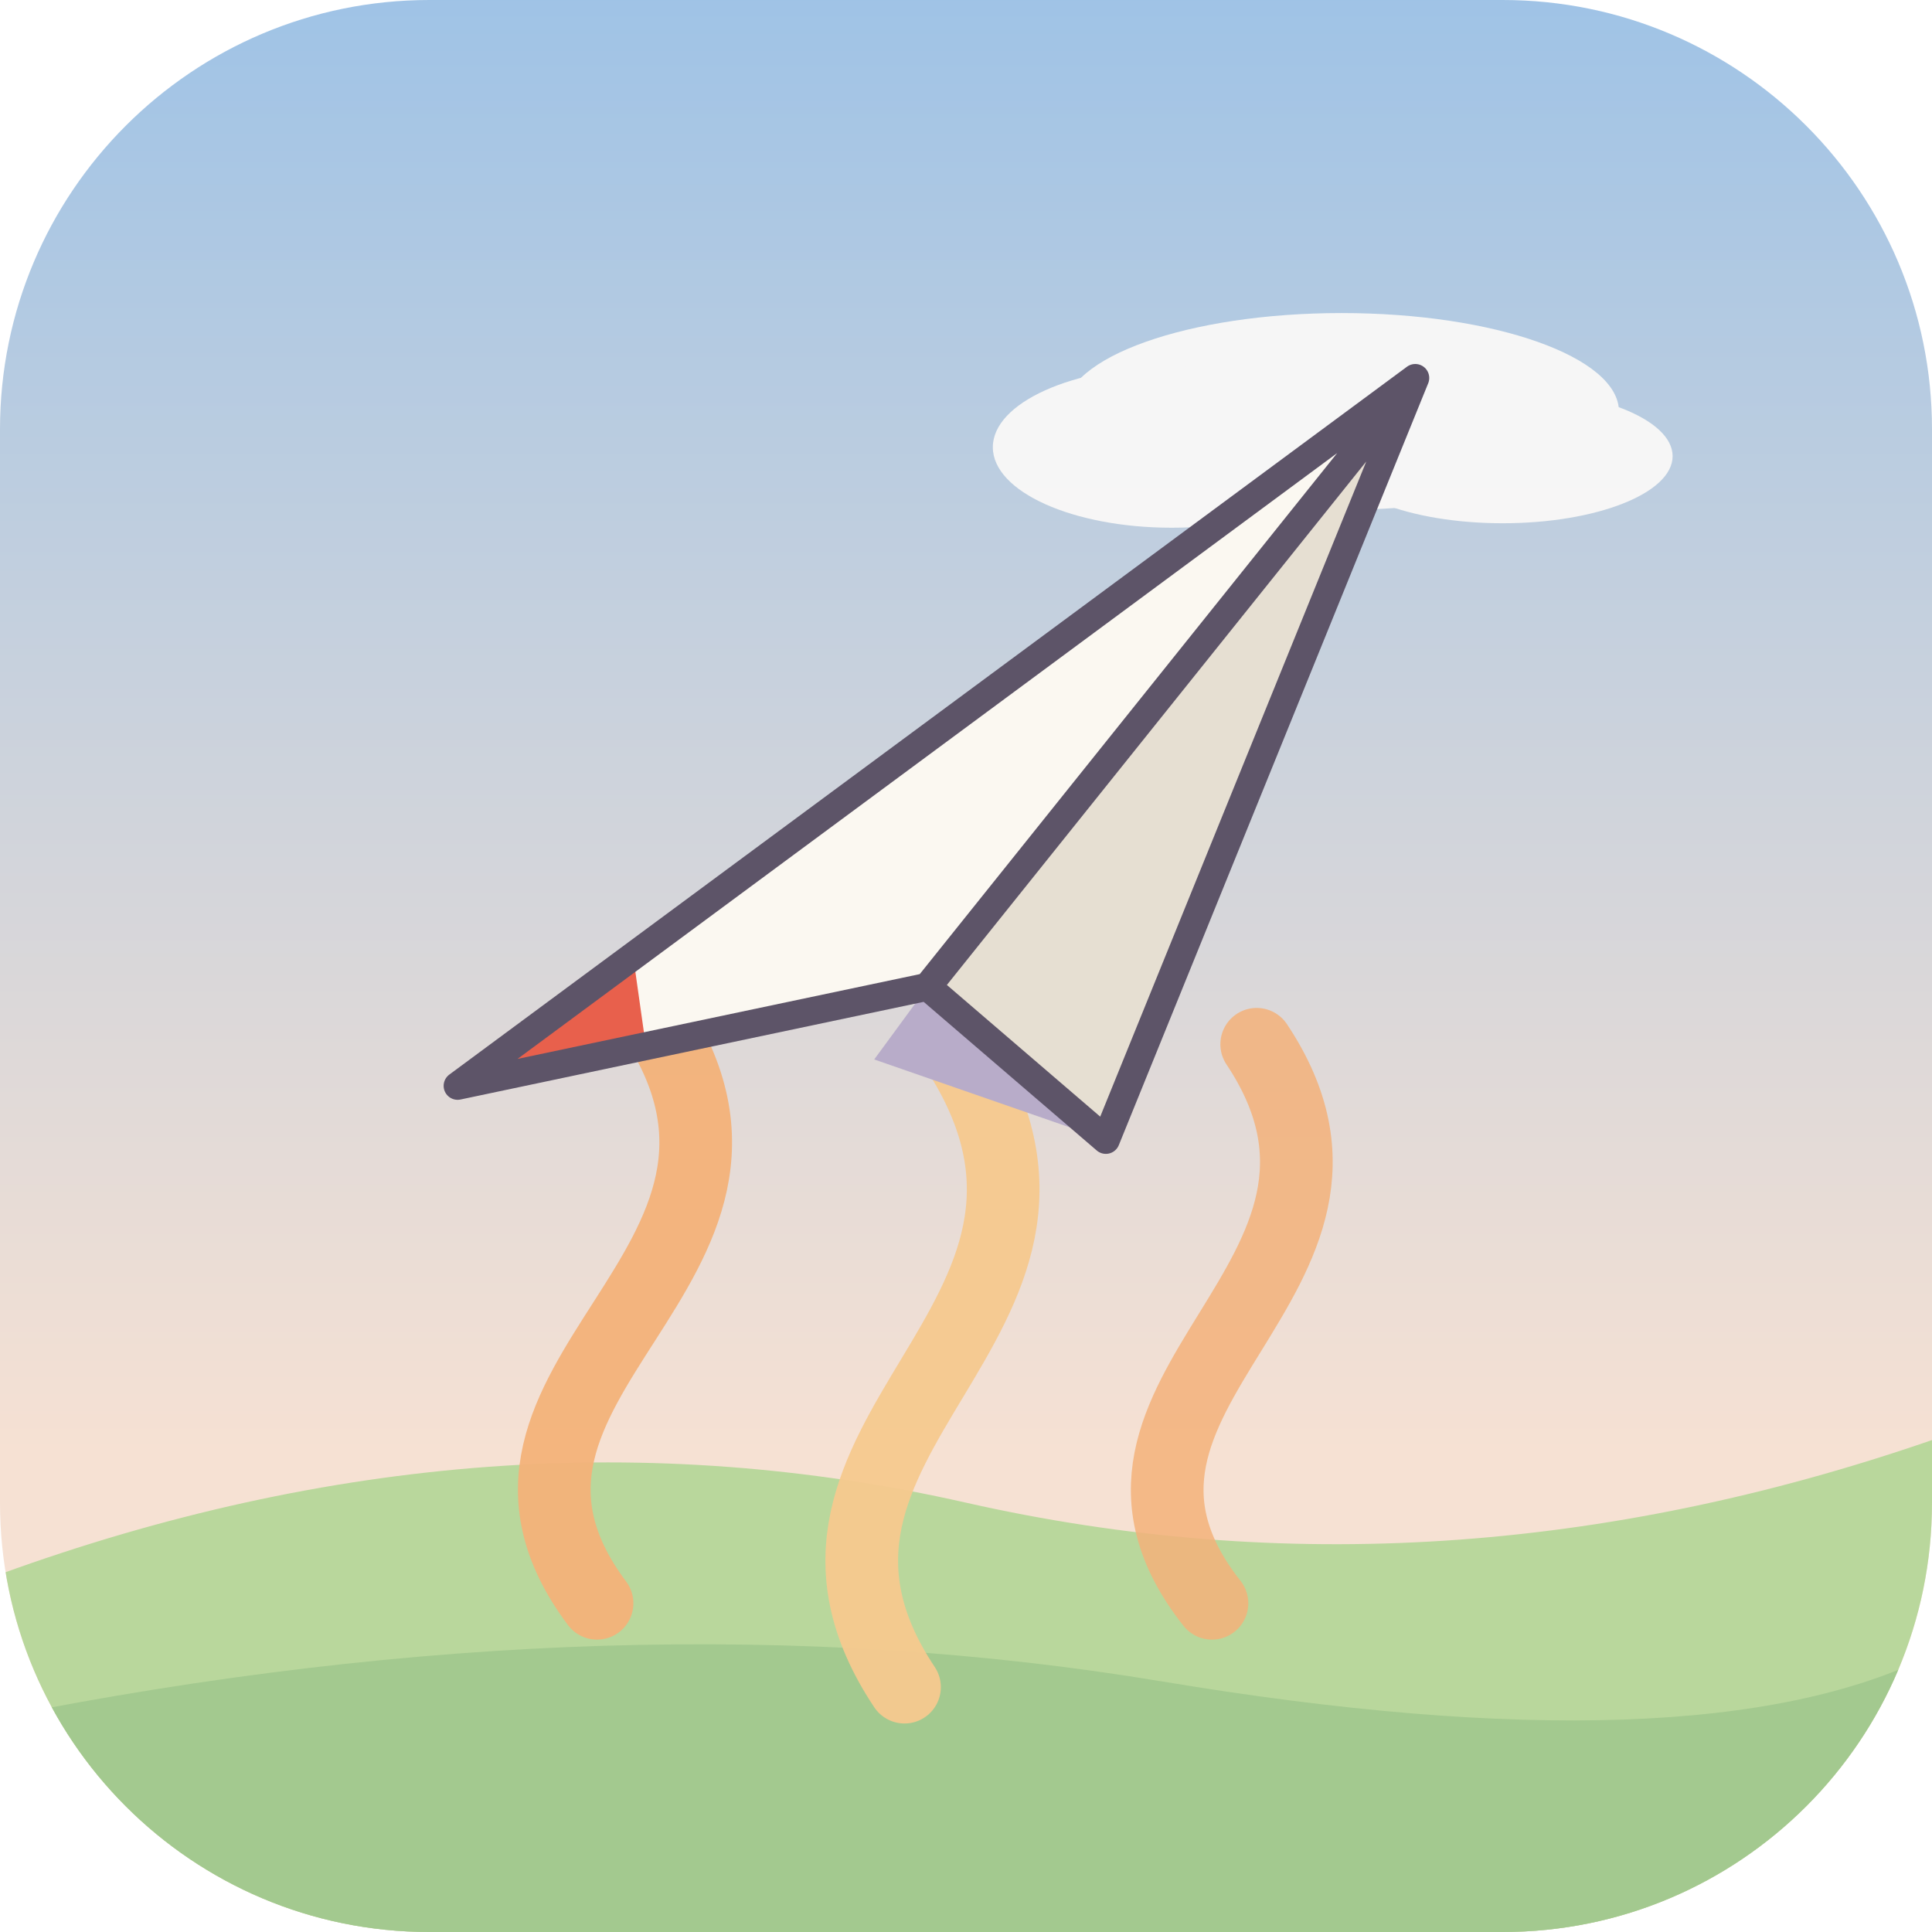
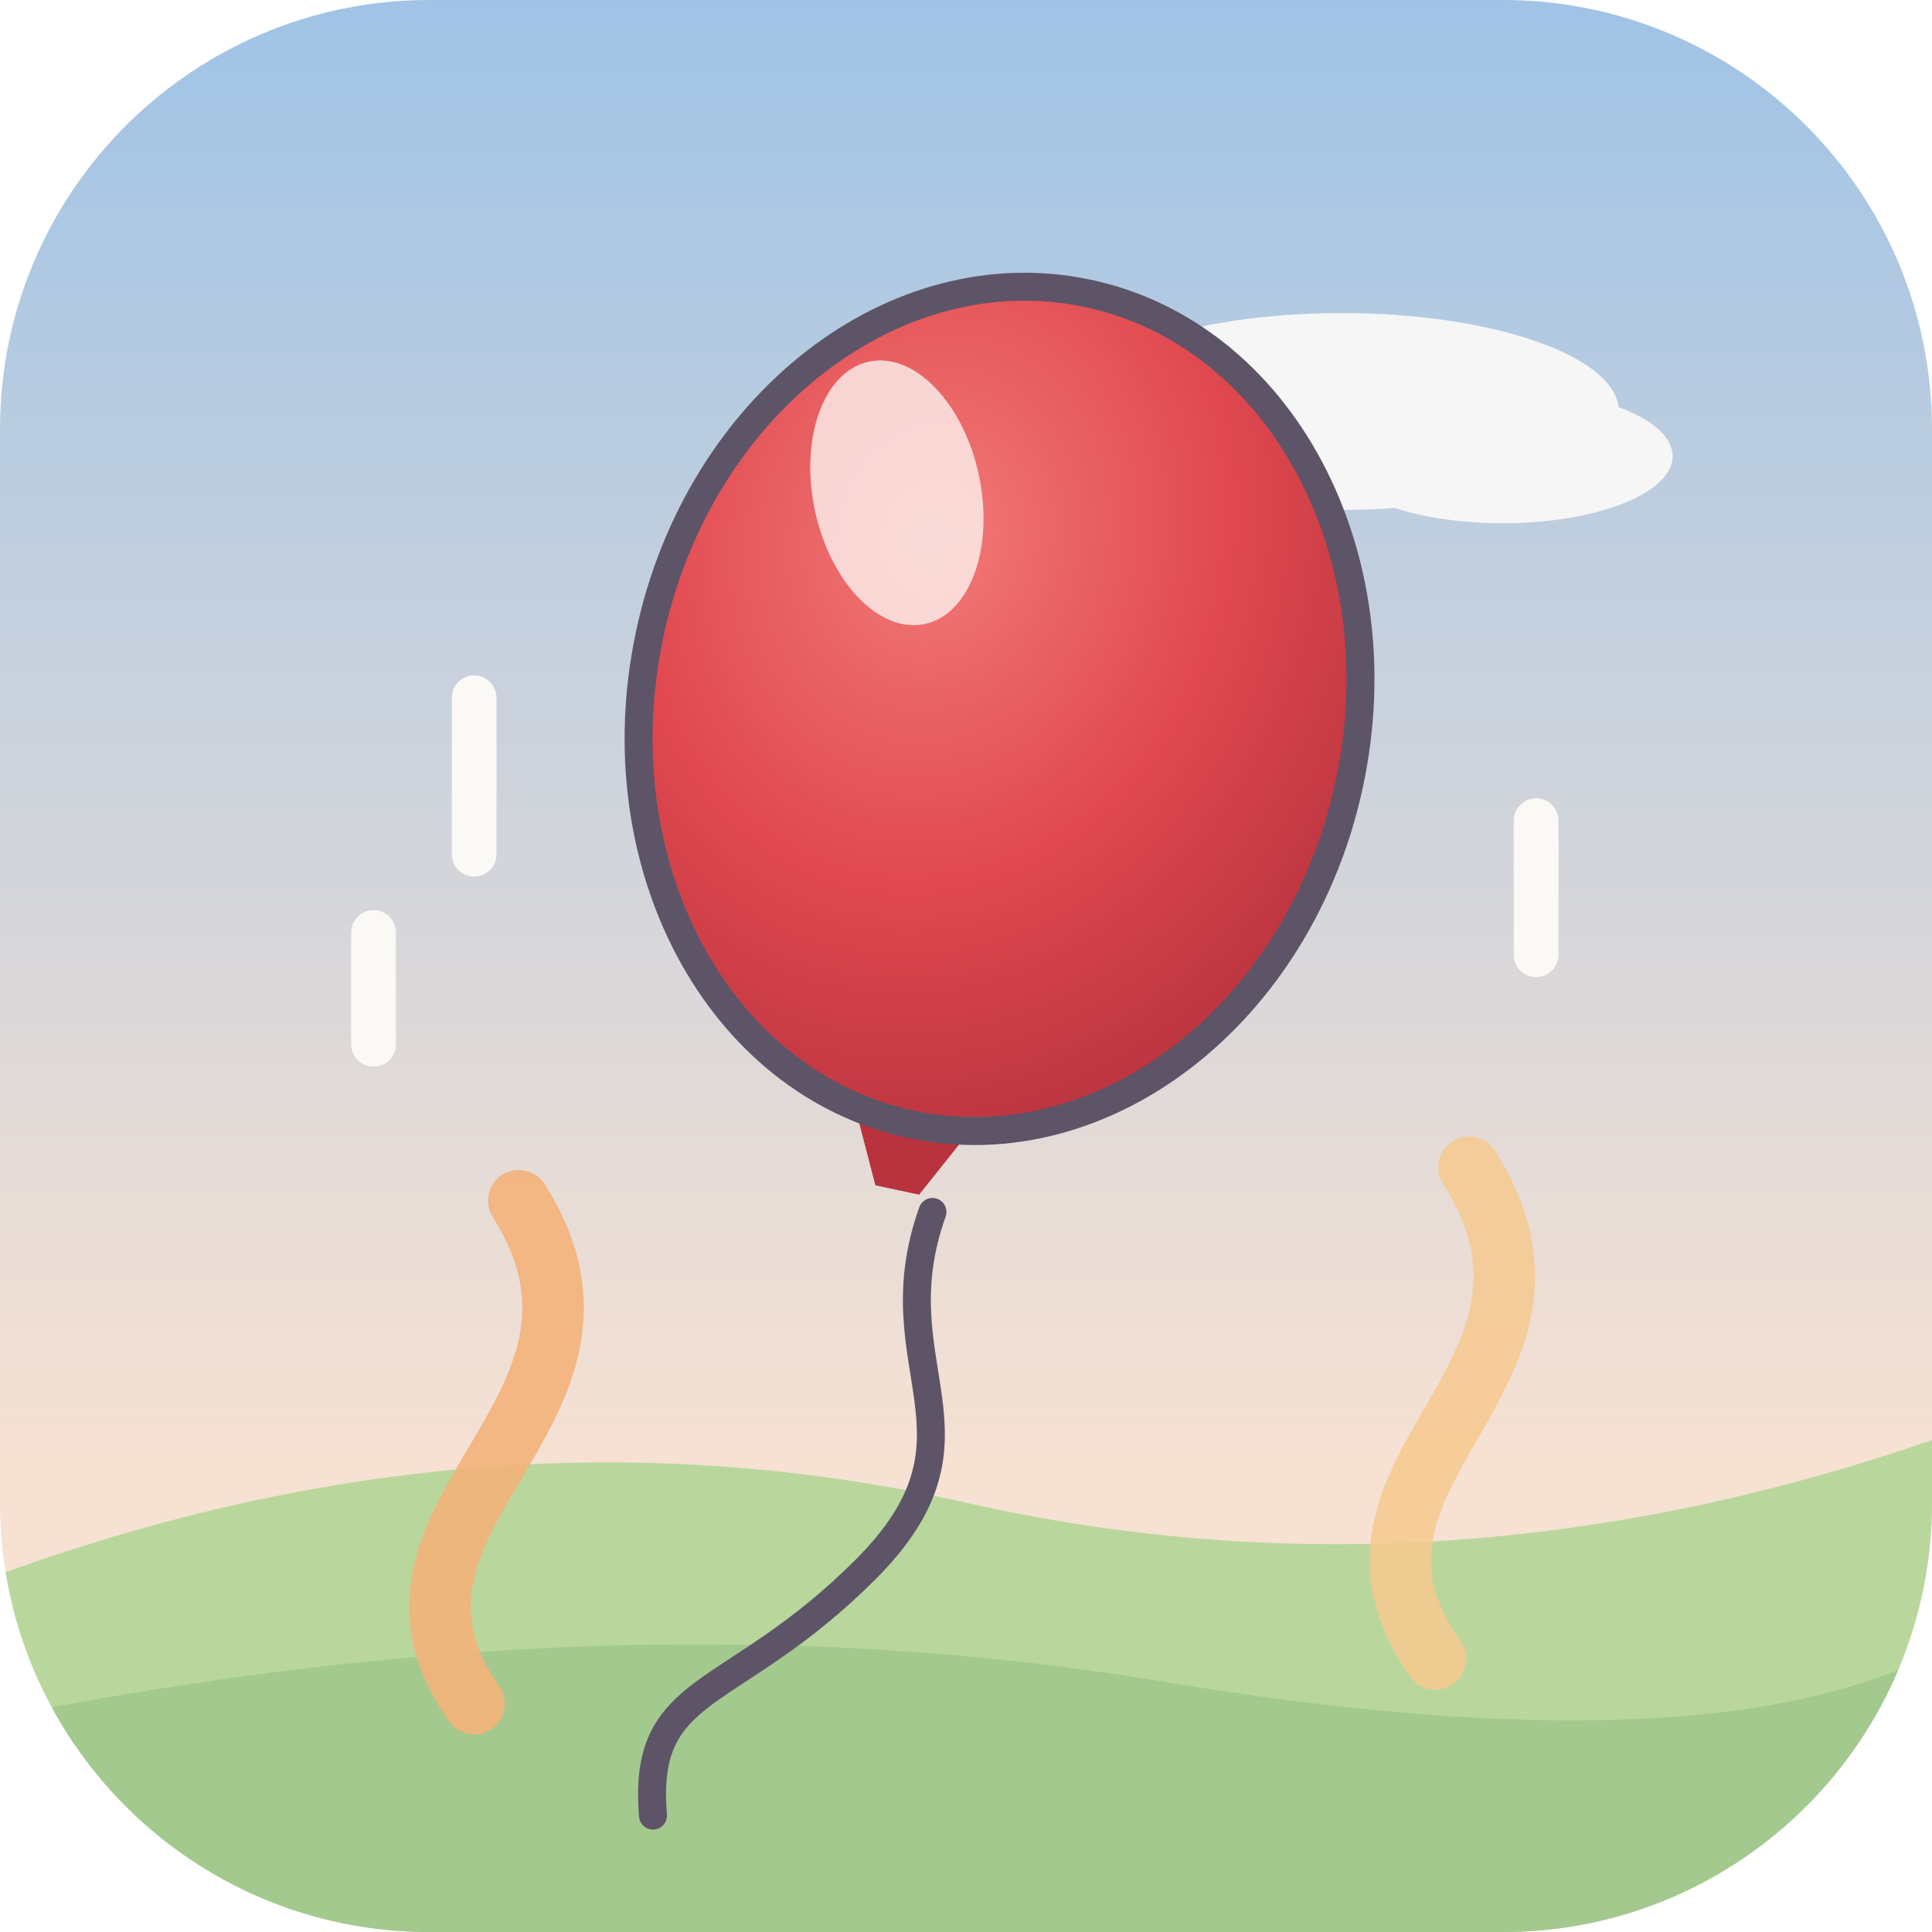
<svg xmlns="http://www.w3.org/2000/svg" width="128" height="128" viewBox="0 0 432 432">
  <clipPath id="round">
    <rect width="432" height="432" rx="96" />
  </clipPath>
  <g clip-path="url(#round)">
    <defs>
-       <linearGradient id="sky2" x1="0" y1="0" x2="0" y2="1">
+       <linearGradient id="sky" x1="0" y1="0" x2="0" y2="1">
        <stop offset="0" stop-color="#9fc3e6" />
        <stop offset="0.75" stop-color="#f6e1d3" />
      </linearGradient>
    </defs>
-     <rect width="432" height="432" fill="url(#sky2)" />
+     <rect width="432" height="432" fill="url(#sky)" />
    <g fill="#fdfbf8" opacity="0.9">
      <ellipse cx="300" cy="92" rx="62" ry="22" />
      <ellipse cx="262" cy="100" rx="40" ry="18" />
      <ellipse cx="336" cy="102" rx="38" ry="15" />
    </g>
    <path d="M0 352 Q110 312 216 336 T432 322 V432 H0 Z" fill="#b9d79c" />
    <path d="M0 384 Q140 356 260 376 T432 370 V432 H0 Z" fill="#a3c98f" />
-     <g transform="translate(216 216) scale(1.25) translate(-216 -216)">
-       <g fill="none" stroke-linecap="round" stroke-width="13">
-         <path d="M150 330 C 120 290, 190 270, 160 225" stroke="#f3b27a" opacity="0.95" />
-         <path d="M205 345 C 175 300, 245 280, 215 232" stroke="#f6c98f" opacity="0.95" />
-         <path d="M260 330 C 230 292, 296 272, 268 230" stroke="#f3b27a" opacity="0.85" />
-       </g>
-       <g transform="translate(216 186) rotate(-24) translate(-216 -186)">
-         <path d="M112 196 L320 150 L196 214 Z" fill="#fbf8f1" />
-         <path d="M196 214 L320 150 L214 252 Z" fill="#e6dfd2" />
-         <path d="M196 214 L214 252 L182 222 Z" fill="#b8acc9" />
-         <path d="M112 196 L150 188 L146 202 Z" fill="#e8604c" />
-         <path d="M112 196 L320 150 L196 214 Z M196 214 L320 150 L214 252 Z" fill="none" stroke="#5d5468" stroke-width="5" stroke-linejoin="round" />
+     <g transform="translate(216 216) scale(1.582) translate(-216 -216)">
+       <defs>
+         <radialGradient id="rubber" cx="0.36" cy="0.32" r="0.75">
+           <stop offset="0" stop-color="#f27a77" />
+           <stop offset="0.55" stop-color="#e0484f" />
+           <stop offset="1" stop-color="#b8333e" />
+         </radialGradient>
+       </defs>
+       <g transform="translate(216 216) scale(0.79) translate(-216 -216)">
+         <g fill="none" stroke-linecap="round" stroke-width="11">
+           <path d="M128 348 C 104 314, 160 296, 136 258" stroke="#f3b27a" opacity="0.9" />
+           <path d="M300 340 C 276 306, 330 290, 306 252" stroke="#f6c98f" opacity="0.85" />
+         </g>
+         <path d="M210 260 C 200 288, 222 300, 198 324 S 158 344, 160 368" fill="none" stroke="#5d5468" stroke-width="5" stroke-linecap="round" />
+         <g fill="none" stroke="#fdfbf8" stroke-linecap="round" stroke-width="8" opacity="0.95">
+           <path d="M128 196 L128 168" />
+           <path d="M110 230 L110 210" />
+           <path d="M318 214 L318 190" />
+         </g>
+         <g transform="rotate(12 222 170)">
+           <ellipse cx="222" cy="170" rx="64" ry="76" fill="url(#rubber)" />
+           <path d="M212 246 L232 246 L226 258 L218 258 Z" fill="#b8333e" />
+           <ellipse cx="196" cy="136" rx="15" ry="24" fill="#fdfbf8" opacity="0.75" transform="rotate(-24 196 136)" />
+           <ellipse cx="222" cy="170" rx="64" ry="76" fill="none" stroke="#5d5468" stroke-width="5" />
+         </g>
      </g>
    </g>
  </g>
</svg>
